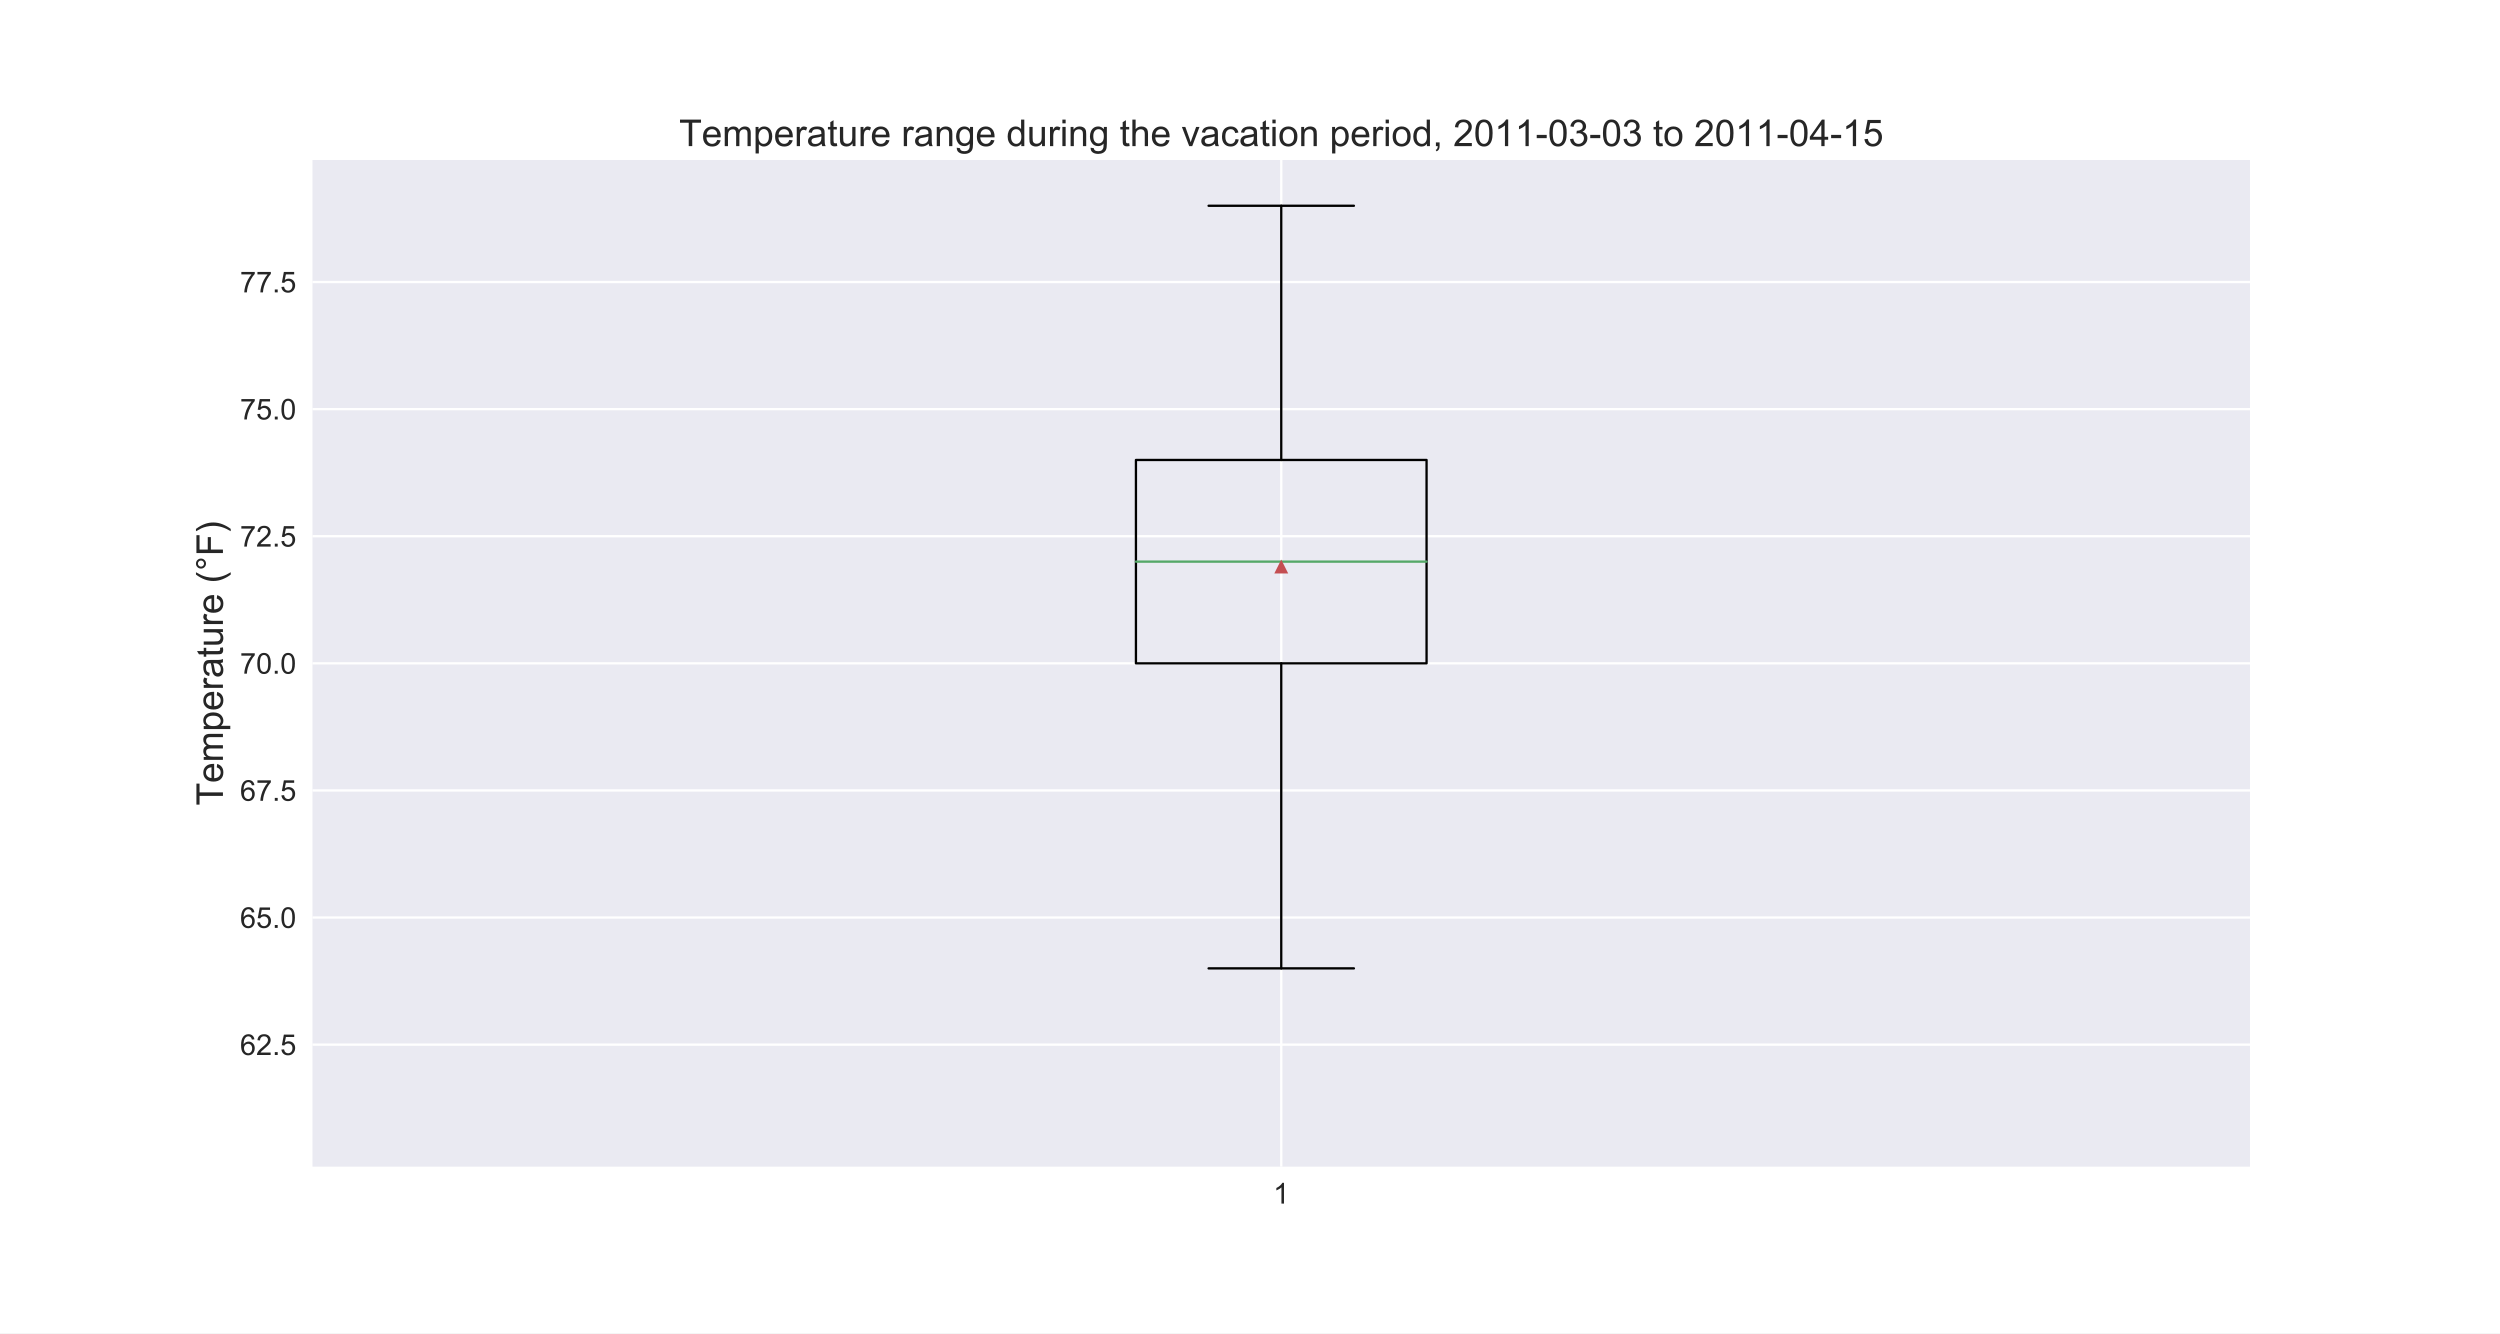
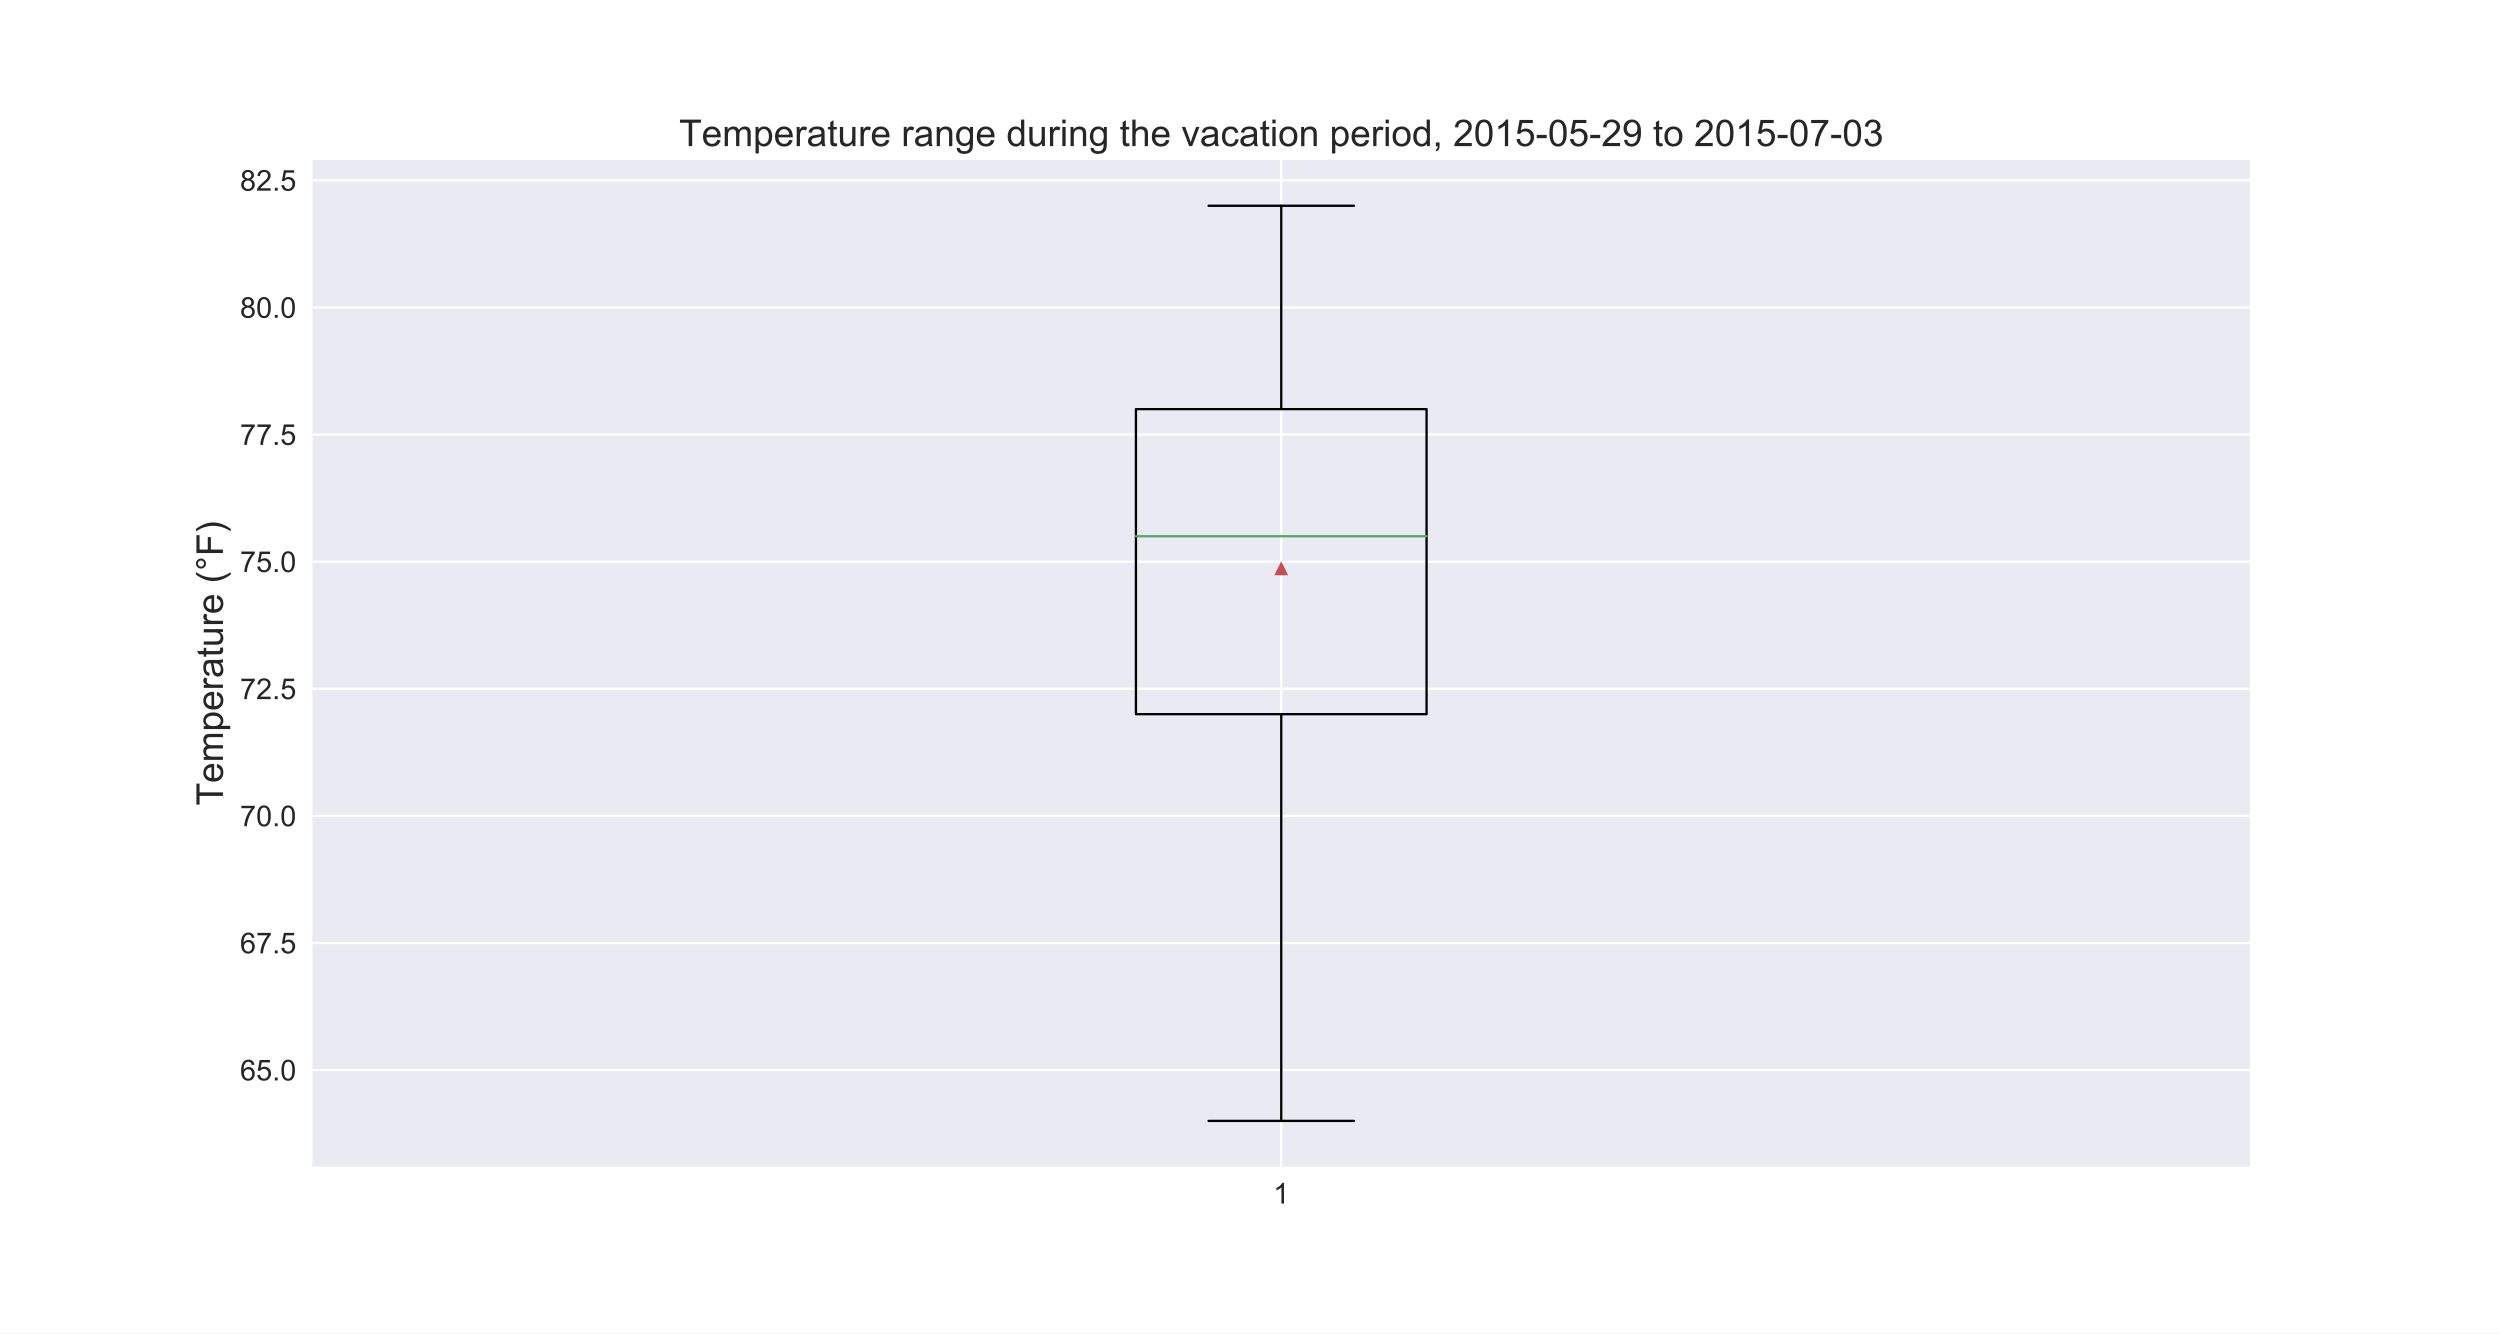
<svg xmlns="http://www.w3.org/2000/svg" xmlns:xlink="http://www.w3.org/1999/xlink" height="576pt" version="1.1" viewBox="0 0 1080 576" width="1080pt">
  <defs>
    <style type="text/css">
*{stroke-linecap:butt;stroke-linejoin:round;}
  </style>
  </defs>
  <g id="figure_1">
    <g id="patch_1">
      <path d="M 0 576  L 1080 576  L 1080 0  L 0 0  z " style="fill:#ffffff;" />
    </g>
    <g id="axes_1">
      <g id="patch_2">
        <path d="M 135 504  L 972 504  L 972 69.12  L 135 69.12  z " style="fill:#eaeaf2;" />
      </g>
      <g id="matplotlib.axis_1">
        <g id="xtick_1">
          <g id="line2d_1">
-             <path clip-path="url(#pdfb5367ada)" d="M 553.5 504  L 553.5 69.12  " style="fill:none;stroke:#ffffff;stroke-linecap:round;" />
+             <path clip-path="url(#p4d76e160f6)" d="M 553.5 504  L 553.5 69.12  " style="fill:none;stroke:#ffffff;stroke-linecap:round;" />
          </g>
          <g id="line2d_2" />
          <g id="text_1">
            <defs>
              <path d="M 37.25 0  L 28.469 0  L 28.469 56  Q 25.297 52.984 20.141 49.953  Q 14.984 46.922 10.891 45.406  L 10.891 53.906  Q 18.266 57.375 23.781 62.297  Q 29.297 67.234 31.594 71.875  L 37.25 71.875  z " id="ArialMT-31" />
            </defs>
            <g style="fill:#262626;" transform="translate(550.0244 519.9473)scale(0.125 -0.125)">
              <use xlink:href="#ArialMT-31" />
            </g>
          </g>
        </g>
      </g>
      <g id="matplotlib.axis_2">
        <g id="ytick_1">
          <g id="line2d_3">
-             <path clip-path="url(#pdfb5367ada)" d="M 135 451.287  L 972 451.287  " style="fill:none;stroke:#ffffff;stroke-linecap:round;" />
+             <path clip-path="url(#p4d76e160f6)" d="M 135 462.269  L 972 462.269  " style="fill:none;stroke:#ffffff;stroke-linecap:round;" />
          </g>
          <g id="line2d_4" />
          <g id="text_2">
            <defs>
              <path d="M 49.75 54.047  L 41.016 53.375  Q 39.844 58.547 37.703 60.891  Q 34.125 64.656 28.906 64.656  Q 24.703 64.656 21.531 62.312  Q 17.391 59.281 14.984 53.469  Q 12.594 47.656 12.5 36.922  Q 15.672 41.75 20.266 44.094  Q 24.859 46.438 29.891 46.438  Q 38.672 46.438 44.844 39.969  Q 51.031 33.5 51.031 23.25  Q 51.031 16.5 48.125 10.719  Q 45.219 4.938 40.141 1.859  Q 35.062 -1.219 28.609 -1.219  Q 17.625 -1.219 10.688 6.859  Q 3.766 14.938 3.766 33.5  Q 3.766 54.25 11.422 63.672  Q 18.109 71.875 29.438 71.875  Q 37.891 71.875 43.281 67.141  Q 48.688 62.406 49.75 54.047  z M 13.875 23.188  Q 13.875 18.656 15.797 14.5  Q 17.719 10.359 21.188 8.172  Q 24.656 6 28.469 6  Q 34.031 6 38.031 10.484  Q 42.047 14.984 42.047 22.703  Q 42.047 30.125 38.078 34.391  Q 34.125 38.672 28.125 38.672  Q 22.172 38.672 18.016 34.391  Q 13.875 30.125 13.875 23.188  z " id="ArialMT-36" />
-               <path d="M 50.344 8.453  L 50.344 0  L 3.031 0  Q 2.938 3.172 4.047 6.109  Q 5.859 10.938 9.828 15.625  Q 13.812 20.312 21.344 26.469  Q 33.016 36.031 37.109 41.625  Q 41.219 47.219 41.219 52.203  Q 41.219 57.422 37.469 61  Q 33.734 64.594 27.734 64.594  Q 21.391 64.594 17.578 60.781  Q 13.766 56.984 13.719 50.25  L 4.688 51.172  Q 5.609 61.281 11.656 66.578  Q 17.719 71.875 27.938 71.875  Q 38.234 71.875 44.234 66.156  Q 50.25 60.453 50.25 52  Q 50.25 47.703 48.484 43.547  Q 46.734 39.406 42.656 34.812  Q 38.578 30.219 29.109 22.219  Q 21.188 15.578 18.938 13.203  Q 16.703 10.844 15.234 8.453  z " id="ArialMT-32" />
+               <path d="M 4.156 18.75  L 13.375 19.531  Q 14.406 12.797 18.141 9.391  Q 21.875 6 27.156 6  Q 33.5 6 37.891 10.781  Q 42.281 15.578 42.281 23.484  Q 42.281 31 38.062 35.344  Q 33.844 39.703 27 39.703  Q 22.75 39.703 19.328 37.766  Q 15.922 35.844 13.969 32.766  L 5.719 33.844  L 12.641 70.609  L 48.25 70.609  L 48.25 62.203  L 19.672 62.203  L 15.828 42.969  Q 22.266 47.469 29.344 47.469  Q 38.719 47.469 45.156 40.969  Q 51.609 34.469 51.609 24.266  Q 51.609 14.547 45.953 7.469  Q 39.062 -1.219 27.156 -1.219  Q 17.391 -1.219 11.203 4.25  Q 5.031 9.719 4.156 18.75  z " id="ArialMT-35" />
              <path d="M 9.078 0  L 9.078 10.016  L 19.094 10.016  L 19.094 0  z " id="ArialMT-2e" />
-               <path d="M 4.156 18.75  L 13.375 19.531  Q 14.406 12.797 18.141 9.391  Q 21.875 6 27.156 6  Q 33.5 6 37.891 10.781  Q 42.281 15.578 42.281 23.484  Q 42.281 31 38.062 35.344  Q 33.844 39.703 27 39.703  Q 22.75 39.703 19.328 37.766  Q 15.922 35.844 13.969 32.766  L 5.719 33.844  L 12.641 70.609  L 48.25 70.609  L 48.25 62.203  L 19.672 62.203  L 15.828 42.969  Q 22.266 47.469 29.344 47.469  Q 38.719 47.469 45.156 40.969  Q 51.609 34.469 51.609 24.266  Q 51.609 14.547 45.953 7.469  Q 39.062 -1.219 27.156 -1.219  Q 17.391 -1.219 11.203 4.25  Q 5.031 9.719 4.156 18.75  z " id="ArialMT-35" />
-             </defs>
-             <g style="fill:#262626;" transform="translate(103.6738 455.7609)scale(0.125 -0.125)">
+               <path d="M 4.156 35.297  Q 4.156 48 6.766 55.734  Q 9.375 63.484 14.516 67.672  Q 19.672 71.875 27.484 71.875  Q 33.25 71.875 37.594 69.547  Q 41.938 67.234 44.766 62.859  Q 47.609 58.5 49.219 52.219  Q 50.828 45.953 50.828 35.297  Q 50.828 22.703 48.234 14.969  Q 45.656 7.234 40.5 3  Q 35.359 -1.219 27.484 -1.219  Q 17.141 -1.219 11.234 6.203  Q 4.156 15.141 4.156 35.297  z M 13.188 35.297  Q 13.188 17.672 17.312 11.828  Q 21.438 6 27.484 6  Q 33.547 6 37.672 11.859  Q 41.797 17.719 41.797 35.297  Q 41.797 52.984 37.672 58.781  Q 33.547 64.594 27.391 64.594  Q 21.344 64.594 17.719 59.469  Q 13.188 52.938 13.188 35.297  z " id="ArialMT-30" />
+             </defs>
+             <g style="fill:#262626;" transform="translate(103.6738 466.7427)scale(0.125 -0.125)">
              <use xlink:href="#ArialMT-36" />
-               <use x="55.615" xlink:href="#ArialMT-32" />
-               <use x="111.23" xlink:href="#ArialMT-2e" />
-               <use x="139.014" xlink:href="#ArialMT-35" />
+               <use x="55.615" xlink:href="#ArialMT-35" />
+               <use x="111.23" xlink:href="#ArialMT-2e" />
+               <use x="139.014" xlink:href="#ArialMT-30" />
            </g>
          </g>
        </g>
        <g id="ytick_2">
          <g id="line2d_5">
-             <path clip-path="url(#pdfb5367ada)" d="M 135 396.378  L 972 396.378  " style="fill:none;stroke:#ffffff;stroke-linecap:round;" />
+             <path clip-path="url(#p4d76e160f6)" d="M 135 407.36  L 972 407.36  " style="fill:none;stroke:#ffffff;stroke-linecap:round;" />
          </g>
          <g id="line2d_6" />
          <g id="text_3">
            <defs>
-               <path d="M 4.156 35.297  Q 4.156 48 6.766 55.734  Q 9.375 63.484 14.516 67.672  Q 19.672 71.875 27.484 71.875  Q 33.25 71.875 37.594 69.547  Q 41.938 67.234 44.766 62.859  Q 47.609 58.5 49.219 52.219  Q 50.828 45.953 50.828 35.297  Q 50.828 22.703 48.234 14.969  Q 45.656 7.234 40.5 3  Q 35.359 -1.219 27.484 -1.219  Q 17.141 -1.219 11.234 6.203  Q 4.156 15.141 4.156 35.297  z M 13.188 35.297  Q 13.188 17.672 17.312 11.828  Q 21.438 6 27.484 6  Q 33.547 6 37.672 11.859  Q 41.797 17.719 41.797 35.297  Q 41.797 52.984 37.672 58.781  Q 33.547 64.594 27.391 64.594  Q 21.344 64.594 17.719 59.469  Q 13.188 52.938 13.188 35.297  z " id="ArialMT-30" />
-             </defs>
-             <g style="fill:#262626;" transform="translate(103.6738 400.8518)scale(0.125 -0.125)">
+               <path d="M 4.734 62.203  L 4.734 70.656  L 51.078 70.656  L 51.078 63.812  Q 44.234 56.547 37.516 44.484  Q 30.812 32.422 27.156 19.672  Q 24.516 10.688 23.781 0  L 14.75 0  Q 14.891 8.453 18.062 20.406  Q 21.234 32.375 27.172 43.484  Q 33.109 54.594 39.797 62.203  z " id="ArialMT-37" />
+             </defs>
+             <g style="fill:#262626;" transform="translate(103.6738 411.8336)scale(0.125 -0.125)">
              <use xlink:href="#ArialMT-36" />
-               <use x="55.615" xlink:href="#ArialMT-35" />
-               <use x="111.23" xlink:href="#ArialMT-2e" />
-               <use x="139.014" xlink:href="#ArialMT-30" />
+               <use x="55.615" xlink:href="#ArialMT-37" />
+               <use x="111.23" xlink:href="#ArialMT-2e" />
+               <use x="139.014" xlink:href="#ArialMT-35" />
            </g>
          </g>
        </g>
        <g id="ytick_3">
          <g id="line2d_7">
-             <path clip-path="url(#pdfb5367ada)" d="M 135 341.469  L 972 341.469  " style="fill:none;stroke:#ffffff;stroke-linecap:round;" />
+             <path clip-path="url(#p4d76e160f6)" d="M 135 352.451  L 972 352.451  " style="fill:none;stroke:#ffffff;stroke-linecap:round;" />
          </g>
          <g id="line2d_8" />
          <g id="text_4">
-             <defs>
-               <path d="M 4.734 62.203  L 4.734 70.656  L 51.078 70.656  L 51.078 63.812  Q 44.234 56.547 37.516 44.484  Q 30.812 32.422 27.156 19.672  Q 24.516 10.688 23.781 0  L 14.75 0  Q 14.891 8.453 18.062 20.406  Q 21.234 32.375 27.172 43.484  Q 33.109 54.594 39.797 62.203  z " id="ArialMT-37" />
-             </defs>
-             <g style="fill:#262626;" transform="translate(103.6738 345.9427)scale(0.125 -0.125)">
-               <use xlink:href="#ArialMT-36" />
-               <use x="55.615" xlink:href="#ArialMT-37" />
-               <use x="111.23" xlink:href="#ArialMT-2e" />
-               <use x="139.014" xlink:href="#ArialMT-35" />
+             <g style="fill:#262626;" transform="translate(103.6738 356.9245)scale(0.125 -0.125)">
+               <use xlink:href="#ArialMT-37" />
+               <use x="55.615" xlink:href="#ArialMT-30" />
+               <use x="111.23" xlink:href="#ArialMT-2e" />
+               <use x="139.014" xlink:href="#ArialMT-30" />
            </g>
          </g>
        </g>
        <g id="ytick_4">
          <g id="line2d_9">
-             <path clip-path="url(#pdfb5367ada)" d="M 135 286.56  L 972 286.56  " style="fill:none;stroke:#ffffff;stroke-linecap:round;" />
+             <path clip-path="url(#p4d76e160f6)" d="M 135 297.542  L 972 297.542  " style="fill:none;stroke:#ffffff;stroke-linecap:round;" />
          </g>
          <g id="line2d_10" />
          <g id="text_5">
-             <g style="fill:#262626;" transform="translate(103.6738 291.0336)scale(0.125 -0.125)">
+             <defs>
+               <path d="M 50.344 8.453  L 50.344 0  L 3.031 0  Q 2.938 3.172 4.047 6.109  Q 5.859 10.938 9.828 15.625  Q 13.812 20.312 21.344 26.469  Q 33.016 36.031 37.109 41.625  Q 41.219 47.219 41.219 52.203  Q 41.219 57.422 37.469 61  Q 33.734 64.594 27.734 64.594  Q 21.391 64.594 17.578 60.781  Q 13.766 56.984 13.719 50.25  L 4.688 51.172  Q 5.609 61.281 11.656 66.578  Q 17.719 71.875 27.938 71.875  Q 38.234 71.875 44.234 66.156  Q 50.25 60.453 50.25 52  Q 50.25 47.703 48.484 43.547  Q 46.734 39.406 42.656 34.812  Q 38.578 30.219 29.109 22.219  Q 21.188 15.578 18.938 13.203  Q 16.703 10.844 15.234 8.453  z " id="ArialMT-32" />
+             </defs>
+             <g style="fill:#262626;" transform="translate(103.6738 302.0155)scale(0.125 -0.125)">
              <use xlink:href="#ArialMT-37" />
-               <use x="55.615" xlink:href="#ArialMT-30" />
-               <use x="111.23" xlink:href="#ArialMT-2e" />
-               <use x="139.014" xlink:href="#ArialMT-30" />
+               <use x="55.615" xlink:href="#ArialMT-32" />
+               <use x="111.23" xlink:href="#ArialMT-2e" />
+               <use x="139.014" xlink:href="#ArialMT-35" />
            </g>
          </g>
        </g>
        <g id="ytick_5">
          <g id="line2d_11">
-             <path clip-path="url(#pdfb5367ada)" d="M 135 231.651  L 972 231.651  " style="fill:none;stroke:#ffffff;stroke-linecap:round;" />
+             <path clip-path="url(#p4d76e160f6)" d="M 135 242.633  L 972 242.633  " style="fill:none;stroke:#ffffff;stroke-linecap:round;" />
          </g>
          <g id="line2d_12" />
          <g id="text_6">
-             <g style="fill:#262626;" transform="translate(103.6738 236.1245)scale(0.125 -0.125)">
+             <g style="fill:#262626;" transform="translate(103.6738 247.1064)scale(0.125 -0.125)">
              <use xlink:href="#ArialMT-37" />
-               <use x="55.615" xlink:href="#ArialMT-32" />
-               <use x="111.23" xlink:href="#ArialMT-2e" />
-               <use x="139.014" xlink:href="#ArialMT-35" />
+               <use x="55.615" xlink:href="#ArialMT-35" />
+               <use x="111.23" xlink:href="#ArialMT-2e" />
+               <use x="139.014" xlink:href="#ArialMT-30" />
            </g>
          </g>
        </g>
        <g id="ytick_6">
          <g id="line2d_13">
-             <path clip-path="url(#pdfb5367ada)" d="M 135 176.742  L 972 176.742  " style="fill:none;stroke:#ffffff;stroke-linecap:round;" />
+             <path clip-path="url(#p4d76e160f6)" d="M 135 187.724  L 972 187.724  " style="fill:none;stroke:#ffffff;stroke-linecap:round;" />
          </g>
          <g id="line2d_14" />
          <g id="text_7">
-             <g style="fill:#262626;" transform="translate(103.6738 181.2155)scale(0.125 -0.125)">
+             <g style="fill:#262626;" transform="translate(103.6738 192.1973)scale(0.125 -0.125)">
              <use xlink:href="#ArialMT-37" />
-               <use x="55.615" xlink:href="#ArialMT-35" />
-               <use x="111.23" xlink:href="#ArialMT-2e" />
-               <use x="139.014" xlink:href="#ArialMT-30" />
+               <use x="55.615" xlink:href="#ArialMT-37" />
+               <use x="111.23" xlink:href="#ArialMT-2e" />
+               <use x="139.014" xlink:href="#ArialMT-35" />
            </g>
          </g>
        </g>
        <g id="ytick_7">
          <g id="line2d_15">
-             <path clip-path="url(#pdfb5367ada)" d="M 135 121.833  L 972 121.833  " style="fill:none;stroke:#ffffff;stroke-linecap:round;" />
+             <path clip-path="url(#p4d76e160f6)" d="M 135 132.815  L 972 132.815  " style="fill:none;stroke:#ffffff;stroke-linecap:round;" />
          </g>
          <g id="line2d_16" />
          <g id="text_8">
-             <g style="fill:#262626;" transform="translate(103.6738 126.3064)scale(0.125 -0.125)">
-               <use xlink:href="#ArialMT-37" />
-               <use x="55.615" xlink:href="#ArialMT-37" />
+             <defs>
+               <path d="M 17.672 38.812  Q 12.203 40.828 9.562 44.531  Q 6.938 48.25 6.938 53.422  Q 6.938 61.234 12.547 66.547  Q 18.172 71.875 27.484 71.875  Q 36.859 71.875 42.578 66.422  Q 48.297 60.984 48.297 53.172  Q 48.297 48.188 45.672 44.5  Q 43.062 40.828 37.75 38.812  Q 44.344 36.672 47.781 31.875  Q 51.219 27.094 51.219 20.453  Q 51.219 11.281 44.719 5.031  Q 38.234 -1.219 27.641 -1.219  Q 17.047 -1.219 10.547 5.047  Q 4.047 11.328 4.047 20.703  Q 4.047 27.688 7.594 32.391  Q 11.141 37.109 17.672 38.812  z M 15.922 53.719  Q 15.922 48.641 19.188 45.406  Q 22.469 42.188 27.688 42.188  Q 32.766 42.188 36.016 45.375  Q 39.266 48.578 39.266 53.219  Q 39.266 58.062 35.906 61.359  Q 32.562 64.656 27.594 64.656  Q 22.562 64.656 19.234 61.422  Q 15.922 58.203 15.922 53.719  z M 13.094 20.656  Q 13.094 16.891 14.875 13.375  Q 16.656 9.859 20.172 7.922  Q 23.688 6 27.734 6  Q 34.031 6 38.125 10.047  Q 42.234 14.109 42.234 20.359  Q 42.234 26.703 38.016 30.859  Q 33.797 35.016 27.438 35.016  Q 21.234 35.016 17.156 30.906  Q 13.094 26.812 13.094 20.656  z " id="ArialMT-38" />
+             </defs>
+             <g style="fill:#262626;" transform="translate(103.6738 137.2882)scale(0.125 -0.125)">
+               <use xlink:href="#ArialMT-38" />
+               <use x="55.615" xlink:href="#ArialMT-30" />
+               <use x="111.23" xlink:href="#ArialMT-2e" />
+               <use x="139.014" xlink:href="#ArialMT-30" />
+             </g>
+           </g>
+         </g>
+         <g id="ytick_8">
+           <g id="line2d_17">
+             <path clip-path="url(#p4d76e160f6)" d="M 135 77.905  L 972 77.905  " style="fill:none;stroke:#ffffff;stroke-linecap:round;" />
+           </g>
+           <g id="line2d_18" />
+           <g id="text_9">
+             <g style="fill:#262626;" transform="translate(103.6738 82.37909)scale(0.125 -0.125)">
+               <use xlink:href="#ArialMT-38" />
+               <use x="55.615" xlink:href="#ArialMT-32" />
              <use x="111.23" xlink:href="#ArialMT-2e" />
              <use x="139.014" xlink:href="#ArialMT-35" />
            </g>
          </g>
        </g>
-         <g id="text_9">
+         <g id="text_10">
          <defs>
            <path d="M 25.922 0  L 25.922 63.141  L 2.344 63.141  L 2.344 71.578  L 59.078 71.578  L 59.078 63.141  L 35.406 63.141  L 35.406 0  z " id="ArialMT-54" />
            <path d="M 42.094 16.703  L 51.172 15.578  Q 49.031 7.625 43.219 3.219  Q 37.406 -1.172 28.375 -1.172  Q 17 -1.172 10.328 5.828  Q 3.656 12.844 3.656 25.484  Q 3.656 38.578 10.391 45.797  Q 17.141 53.031 27.875 53.031  Q 38.281 53.031 44.875 45.953  Q 51.469 38.875 51.469 26.031  Q 51.469 25.25 51.422 23.688  L 12.75 23.688  Q 13.234 15.141 17.578 10.594  Q 21.922 6.062 28.422 6.062  Q 33.25 6.062 36.672 8.594  Q 40.094 11.141 42.094 16.703  z M 13.234 30.906  L 42.188 30.906  Q 41.609 37.453 38.875 40.719  Q 34.672 45.797 27.984 45.797  Q 21.922 45.797 17.797 41.75  Q 13.672 37.703 13.234 30.906  z " id="ArialMT-65" />
            <path d="M 6.594 0  L 6.594 51.859  L 14.453 51.859  L 14.453 44.578  Q 16.891 48.391 20.938 50.703  Q 25 53.031 30.172 53.031  Q 35.938 53.031 39.625 50.641  Q 43.312 48.25 44.828 43.953  Q 50.984 53.031 60.844 53.031  Q 68.562 53.031 72.703 48.75  Q 76.859 44.484 76.859 35.594  L 76.859 0  L 68.109 0  L 68.109 32.672  Q 68.109 37.938 67.25 40.25  Q 66.406 42.578 64.156 43.984  Q 61.922 45.406 58.891 45.406  Q 53.422 45.406 49.797 41.766  Q 46.188 38.141 46.188 30.125  L 46.188 0  L 37.406 0  L 37.406 33.688  Q 37.406 39.547 35.25 42.469  Q 33.109 45.406 28.219 45.406  Q 24.516 45.406 21.359 43.453  Q 18.219 41.5 16.797 37.734  Q 15.375 33.984 15.375 26.906  L 15.375 0  z " id="ArialMT-6d" />
            <path d="M 6.594 -19.875  L 6.594 51.859  L 14.594 51.859  L 14.594 45.125  Q 17.438 49.078 21 51.047  Q 24.562 53.031 29.641 53.031  Q 36.281 53.031 41.359 49.609  Q 46.438 46.188 49.016 39.953  Q 51.609 33.734 51.609 26.312  Q 51.609 18.359 48.75 11.984  Q 45.906 5.609 40.453 2.219  Q 35.016 -1.172 29 -1.172  Q 24.609 -1.172 21.109 0.688  Q 17.625 2.547 15.375 5.375  L 15.375 -19.875  z M 14.547 25.641  Q 14.547 15.625 18.594 10.844  Q 22.656 6.062 28.422 6.062  Q 34.281 6.062 38.453 11.016  Q 42.625 15.969 42.625 26.375  Q 42.625 36.281 38.547 41.203  Q 34.469 46.141 28.812 46.141  Q 23.188 46.141 18.859 40.891  Q 14.547 35.641 14.547 25.641  z " id="ArialMT-70" />
            <path d="M 6.5 0  L 6.5 51.859  L 14.406 51.859  L 14.406 44  Q 17.438 49.516 20 51.266  Q 22.562 53.031 25.641 53.031  Q 30.078 53.031 34.672 50.203  L 31.641 42.047  Q 28.422 43.953 25.203 43.953  Q 22.312 43.953 20.016 42.219  Q 17.719 40.484 16.75 37.406  Q 15.281 32.719 15.281 27.156  L 15.281 0  z " id="ArialMT-72" />
            <path d="M 40.438 6.391  Q 35.547 2.25 31.031 0.531  Q 26.516 -1.172 21.344 -1.172  Q 12.797 -1.172 8.203 3  Q 3.609 7.172 3.609 13.672  Q 3.609 17.484 5.344 20.625  Q 7.078 23.781 9.891 25.688  Q 12.703 27.594 16.219 28.562  Q 18.797 29.25 24.031 29.891  Q 34.672 31.156 39.703 32.906  Q 39.75 34.719 39.75 35.203  Q 39.75 40.578 37.25 42.781  Q 33.891 45.75 27.25 45.75  Q 21.047 45.75 18.094 43.578  Q 15.141 41.406 13.719 35.891  L 5.125 37.062  Q 6.297 42.578 8.984 45.969  Q 11.672 49.359 16.75 51.188  Q 21.828 53.031 28.516 53.031  Q 35.156 53.031 39.297 51.469  Q 43.453 49.906 45.406 47.531  Q 47.359 45.172 48.141 41.547  Q 48.578 39.312 48.578 33.453  L 48.578 21.734  Q 48.578 9.469 49.141 6.219  Q 49.703 2.984 51.375 0  L 42.188 0  Q 40.828 2.734 40.438 6.391  z M 39.703 26.031  Q 34.906 24.078 25.344 22.703  Q 19.922 21.922 17.672 20.938  Q 15.438 19.969 14.203 18.094  Q 12.984 16.219 12.984 13.922  Q 12.984 10.406 15.641 8.062  Q 18.312 5.719 23.438 5.719  Q 28.516 5.719 32.469 7.938  Q 36.422 10.156 38.281 14.016  Q 39.703 17 39.703 22.797  z " id="ArialMT-61" />
            <path d="M 25.781 7.859  L 27.047 0.094  Q 23.344 -0.688 20.406 -0.688  Q 15.625 -0.688 12.984 0.828  Q 10.359 2.344 9.281 4.812  Q 8.203 7.281 8.203 15.188  L 8.203 45.016  L 1.766 45.016  L 1.766 51.859  L 8.203 51.859  L 8.203 64.703  L 16.938 69.969  L 16.938 51.859  L 25.781 51.859  L 25.781 45.016  L 16.938 45.016  L 16.938 14.703  Q 16.938 10.938 17.406 9.859  Q 17.875 8.797 18.922 8.156  Q 19.969 7.516 21.922 7.516  Q 23.391 7.516 25.781 7.859  z " id="ArialMT-74" />
            <path d="M 40.578 0  L 40.578 7.625  Q 34.516 -1.172 24.125 -1.172  Q 19.531 -1.172 15.547 0.578  Q 11.578 2.344 9.641 5  Q 7.719 7.672 6.938 11.531  Q 6.391 14.109 6.391 19.734  L 6.391 51.859  L 15.188 51.859  L 15.188 23.094  Q 15.188 16.219 15.719 13.812  Q 16.547 10.359 19.234 8.375  Q 21.922 6.391 25.875 6.391  Q 29.828 6.391 33.297 8.422  Q 36.766 10.453 38.203 13.938  Q 39.656 17.438 39.656 24.078  L 39.656 51.859  L 48.438 51.859  L 48.438 0  z " id="ArialMT-75" />
            <path id="ArialMT-20" />
            <path d="M 23.391 -21.047  Q 16.109 -11.859 11.078 0.438  Q 6.062 12.75 6.062 25.922  Q 6.062 37.547 9.812 48.188  Q 14.203 60.547 23.391 72.797  L 29.688 72.797  Q 23.781 62.641 21.875 58.297  Q 18.891 51.562 17.188 44.234  Q 15.094 35.109 15.094 25.875  Q 15.094 2.391 29.688 -21.047  z " id="ArialMT-28" />
            <path d="M 6.25 59.281  Q 6.25 64.891 10.219 68.844  Q 14.203 72.797 19.781 72.797  Q 25.438 72.797 29.391 68.844  Q 33.344 64.891 33.344 59.281  Q 33.344 53.656 29.359 49.672  Q 25.391 45.703 19.781 45.703  Q 14.203 45.703 10.219 49.656  Q 6.25 53.609 6.25 59.281  z M 11.578 59.281  Q 11.578 55.859 13.984 53.438  Q 16.406 51.031 19.828 51.031  Q 23.188 51.031 25.609 53.438  Q 28.031 55.859 28.031 59.281  Q 28.031 62.703 25.609 65.109  Q 23.188 67.531 19.828 67.531  Q 16.406 67.531 13.984 65.109  Q 11.578 62.703 11.578 59.281  z " id="ArialMT-b0" />
            <path d="M 8.203 0  L 8.203 71.578  L 56.5 71.578  L 56.5 63.141  L 17.672 63.141  L 17.672 40.969  L 51.266 40.969  L 51.266 32.516  L 17.672 32.516  L 17.672 0  z " id="ArialMT-46" />
            <path d="M 12.359 -21.047  L 6.062 -21.047  Q 20.656 2.391 20.656 25.875  Q 20.656 35.062 18.562 44.094  Q 16.891 51.422 13.922 58.156  Q 12.016 62.547 6.062 72.797  L 12.359 72.797  Q 21.531 60.547 25.922 48.188  Q 29.688 37.547 29.688 25.922  Q 29.688 12.75 24.625 0.438  Q 19.578 -11.859 12.359 -21.047  z " id="ArialMT-29" />
          </defs>
          <g style="fill:#262626;" transform="translate(96.30633 347.9737)rotate(-90)scale(0.16 -0.16)">
            <use xlink:href="#ArialMT-54" />
            <use x="60.912" xlink:href="#ArialMT-65" />
            <use x="116.527" xlink:href="#ArialMT-6d" />
            <use x="199.828" xlink:href="#ArialMT-70" />
            <use x="255.443" xlink:href="#ArialMT-65" />
            <use x="311.059" xlink:href="#ArialMT-72" />
            <use x="344.359" xlink:href="#ArialMT-61" />
            <use x="399.975" xlink:href="#ArialMT-74" />
            <use x="427.758" xlink:href="#ArialMT-75" />
            <use x="483.373" xlink:href="#ArialMT-72" />
            <use x="516.674" xlink:href="#ArialMT-65" />
            <use x="572.289" xlink:href="#ArialMT-20" />
            <use x="600.072" xlink:href="#ArialMT-28" />
            <use x="633.373" xlink:href="#ArialMT-b0" />
            <use x="673.363" xlink:href="#ArialMT-46" />
            <use x="734.447" xlink:href="#ArialMT-29" />
          </g>
        </g>
      </g>
-       <g id="line2d_17">
-         <path clip-path="url(#pdfb5367ada)" d="M 490.725 286.56  L 616.275 286.56  L 616.275 198.705  L 490.725 198.705  L 490.725 286.56  " style="fill:none;stroke:#000000;stroke-linecap:round;" />
-       </g>
-       <g id="line2d_18">
-         <path clip-path="url(#pdfb5367ada)" d="M 553.5 286.56  L 553.5 418.342  " style="fill:none;stroke:#000000;stroke-linecap:round;" />
-       </g>
      <g id="line2d_19">
-         <path clip-path="url(#pdfb5367ada)" d="M 553.5 198.705  L 553.5 88.887  " style="fill:none;stroke:#000000;stroke-linecap:round;" />
+         <path clip-path="url(#p4d76e160f6)" d="M 490.725 308.524  L 616.275 308.524  L 616.275 176.742  L 490.725 176.742  L 490.725 308.524  " style="fill:none;stroke:#000000;stroke-linecap:round;" />
      </g>
      <g id="line2d_20">
-         <path clip-path="url(#pdfb5367ada)" d="M 522.112 418.342  L 584.888 418.342  " style="fill:none;stroke:#000000;stroke-linecap:round;" />
+         <path clip-path="url(#p4d76e160f6)" d="M 553.5 308.524  L 553.5 484.233  " style="fill:none;stroke:#000000;stroke-linecap:round;" />
      </g>
      <g id="line2d_21">
-         <path clip-path="url(#pdfb5367ada)" d="M 522.112 88.887  L 584.888 88.887  " style="fill:none;stroke:#000000;stroke-linecap:round;" />
+         <path clip-path="url(#p4d76e160f6)" d="M 553.5 176.742  L 553.5 88.887  " style="fill:none;stroke:#000000;stroke-linecap:round;" />
      </g>
      <g id="line2d_22">
+         <path clip-path="url(#p4d76e160f6)" d="M 522.112 484.233  L 584.888 484.233  " style="fill:none;stroke:#000000;stroke-linecap:round;" />
+       </g>
+       <g id="line2d_23">
+         <path clip-path="url(#p4d76e160f6)" d="M 522.112 88.887  L 584.888 88.887  " style="fill:none;stroke:#000000;stroke-linecap:round;" />
+       </g>
+       <g id="line2d_24" />
+       <g id="line2d_25">
+         <path clip-path="url(#p4d76e160f6)" d="M 490.725 231.651  L 616.275 231.651  " style="fill:none;stroke:#55a868;stroke-linecap:round;" />
+       </g>
+       <g id="line2d_26">
+         <path clip-path="url(#p4d76e160f6)" d="M 553.5 245.518  " style="fill:none;stroke:#c44e52;stroke-dasharray:3.7,1.6;stroke-dashoffset:0;" />
        <defs>
-           <path d="M 0 3  C 0.796 3 1.559 2.684 2.121 2.121  C 2.684 1.559 3 0.796 3 0  C 3 -0.796 2.684 -1.559 2.121 -2.121  C 1.559 -2.684 0.796 -3 0 -3  C -0.796 -3 -1.559 -2.684 -2.121 -2.121  C -2.684 -1.559 -3 -0.796 -3 0  C -3 0.796 -2.684 1.559 -2.121 2.121  C -1.559 2.684 -0.796 3 0 3  z " id="m9744fe7919" />
+           <path d="M 0 -3  L -3 3  L 3 3  z " id="m8cdeb7b6d3" />
        </defs>
-         <g clip-path="url(#pdfb5367ada)">
-           <use style="fill-opacity:0;" x="553.5" xlink:href="#m9744fe7919" y="440.305" />
-           <use style="fill-opacity:0;" x="553.5" xlink:href="#m9744fe7919" y="484.233" />
-         </g>
-       </g>
-       <g id="line2d_23">
-         <path clip-path="url(#pdfb5367ada)" d="M 490.725 242.633  L 616.275 242.633  " style="fill:none;stroke:#55a868;stroke-linecap:round;" />
-       </g>
-       <g id="line2d_24">
-         <path clip-path="url(#pdfb5367ada)" d="M 553.5 244.737  " style="fill:none;stroke:#c44e52;stroke-dasharray:3.7,1.6;stroke-dashoffset:0;" />
-         <defs>
-           <path d="M 0 -3  L -3 3  L 3 3  z " id="mfbd39180d7" />
-         </defs>
-         <g clip-path="url(#pdfb5367ada)">
-           <use style="fill:#c44e52;" x="553.5" xlink:href="#mfbd39180d7" y="244.737" />
+         <g clip-path="url(#p4d76e160f6)">
+           <use style="fill:#c44e52;" x="553.5" xlink:href="#m8cdeb7b6d3" y="245.518" />
        </g>
      </g>
      <g id="patch_3">
        <path d="M 135 504  L 135 69.12  " style="fill:none;" />
      </g>
      <g id="patch_4">
        <path d="M 972 504  L 972 69.12  " style="fill:none;" />
      </g>
      <g id="patch_5">
        <path d="M 135 504  L 972 504  " style="fill:none;" />
      </g>
      <g id="patch_6">
        <path d="M 135 69.12  L 972 69.12  " style="fill:none;" />
      </g>
-       <g id="text_10">
+       <g id="text_11">
        <defs>
          <path d="M 6.594 0  L 6.594 51.859  L 14.5 51.859  L 14.5 44.484  Q 20.219 53.031 31 53.031  Q 35.688 53.031 39.625 51.344  Q 43.562 49.656 45.516 46.922  Q 47.469 44.188 48.25 40.438  Q 48.734 37.984 48.734 31.891  L 48.734 0  L 39.938 0  L 39.938 31.547  Q 39.938 36.922 38.906 39.578  Q 37.891 42.234 35.281 43.812  Q 32.672 45.406 29.156 45.406  Q 23.531 45.406 19.453 41.844  Q 15.375 38.281 15.375 28.328  L 15.375 0  z " id="ArialMT-6e" />
          <path d="M 4.984 -4.297  L 13.531 -5.562  Q 14.062 -9.516 16.5 -11.328  Q 19.781 -13.766 25.438 -13.766  Q 31.547 -13.766 34.859 -11.328  Q 38.188 -8.891 39.359 -4.5  Q 40.047 -1.812 39.984 6.781  Q 34.234 0 25.641 0  Q 14.938 0 9.078 7.719  Q 3.219 15.438 3.219 26.219  Q 3.219 33.641 5.906 39.906  Q 8.594 46.188 13.688 49.609  Q 18.797 53.031 25.688 53.031  Q 34.859 53.031 40.828 45.609  L 40.828 51.859  L 48.922 51.859  L 48.922 7.031  Q 48.922 -5.078 46.453 -10.125  Q 44 -15.188 38.641 -18.109  Q 33.297 -21.047 25.484 -21.047  Q 16.219 -21.047 10.5 -16.875  Q 4.781 -12.703 4.984 -4.297  z M 12.25 26.859  Q 12.25 16.656 16.297 11.969  Q 20.359 7.281 26.469 7.281  Q 32.516 7.281 36.609 11.938  Q 40.719 16.609 40.719 26.562  Q 40.719 36.078 36.5 40.906  Q 32.281 45.75 26.312 45.75  Q 20.453 45.75 16.344 40.984  Q 12.25 36.234 12.25 26.859  z " id="ArialMT-67" />
          <path d="M 40.234 0  L 40.234 6.547  Q 35.297 -1.172 25.734 -1.172  Q 19.531 -1.172 14.328 2.25  Q 9.125 5.672 6.266 11.797  Q 3.422 17.922 3.422 25.875  Q 3.422 33.641 6 39.969  Q 8.594 46.297 13.766 49.656  Q 18.953 53.031 25.344 53.031  Q 30.031 53.031 33.688 51.047  Q 37.359 49.078 39.656 45.906  L 39.656 71.578  L 48.391 71.578  L 48.391 0  z M 12.453 25.875  Q 12.453 15.922 16.641 10.984  Q 20.844 6.062 26.562 6.062  Q 32.328 6.062 36.344 10.766  Q 40.375 15.484 40.375 25.141  Q 40.375 35.797 36.266 40.766  Q 32.172 45.75 26.172 45.75  Q 20.312 45.75 16.375 40.969  Q 12.453 36.188 12.453 25.875  z " id="ArialMT-64" />
          <path d="M 6.641 61.469  L 6.641 71.578  L 15.438 71.578  L 15.438 61.469  z M 6.641 0  L 6.641 51.859  L 15.438 51.859  L 15.438 0  z " id="ArialMT-69" />
          <path d="M 6.594 0  L 6.594 71.578  L 15.375 71.578  L 15.375 45.906  Q 21.531 53.031 30.906 53.031  Q 36.672 53.031 40.922 50.75  Q 45.172 48.484 47 44.484  Q 48.828 40.484 48.828 32.859  L 48.828 0  L 40.047 0  L 40.047 32.859  Q 40.047 39.453 37.188 42.453  Q 34.328 45.453 29.109 45.453  Q 25.203 45.453 21.75 43.422  Q 18.312 41.406 16.844 37.938  Q 15.375 34.469 15.375 28.375  L 15.375 0  z " id="ArialMT-68" />
          <path d="M 21 0  L 1.266 51.859  L 10.547 51.859  L 21.688 20.797  Q 23.484 15.766 25 10.359  Q 26.172 14.453 28.266 20.219  L 39.797 51.859  L 48.828 51.859  L 29.203 0  z " id="ArialMT-76" />
          <path d="M 40.438 19  L 49.078 17.875  Q 47.656 8.938 41.812 3.875  Q 35.984 -1.172 27.484 -1.172  Q 16.844 -1.172 10.375 5.781  Q 3.906 12.75 3.906 25.734  Q 3.906 34.125 6.688 40.422  Q 9.469 46.734 15.156 49.875  Q 20.844 53.031 27.547 53.031  Q 35.984 53.031 41.359 48.75  Q 46.734 44.484 48.25 36.625  L 39.703 35.297  Q 38.484 40.531 35.375 43.156  Q 32.281 45.797 27.875 45.797  Q 21.234 45.797 17.078 41.031  Q 12.938 36.281 12.938 25.984  Q 12.938 15.531 16.938 10.797  Q 20.953 6.062 27.391 6.062  Q 32.562 6.062 36.031 9.234  Q 39.5 12.406 40.438 19  z " id="ArialMT-63" />
          <path d="M 3.328 25.922  Q 3.328 40.328 11.328 47.266  Q 18.016 53.031 27.641 53.031  Q 38.328 53.031 45.109 46.016  Q 51.906 39.016 51.906 26.656  Q 51.906 16.656 48.906 10.906  Q 45.906 5.172 40.156 2  Q 34.422 -1.172 27.641 -1.172  Q 16.75 -1.172 10.031 5.812  Q 3.328 12.797 3.328 25.922  z M 12.359 25.922  Q 12.359 15.969 16.703 11.016  Q 21.047 6.062 27.641 6.062  Q 34.188 6.062 38.531 11.031  Q 42.875 16.016 42.875 26.219  Q 42.875 35.844 38.5 40.797  Q 34.125 45.75 27.641 45.75  Q 21.047 45.75 16.703 40.812  Q 12.359 35.891 12.359 25.922  z " id="ArialMT-6f" />
          <path d="M 8.891 0  L 8.891 10.016  L 18.891 10.016  L 18.891 0  Q 18.891 -5.516 16.938 -8.906  Q 14.984 -12.312 10.75 -14.156  L 8.297 -10.406  Q 11.078 -9.188 12.391 -6.812  Q 13.719 -4.438 13.875 0  z " id="ArialMT-2c" />
          <path d="M 3.172 21.484  L 3.172 30.328  L 30.172 30.328  L 30.172 21.484  z " id="ArialMT-2d" />
+           <path d="M 5.469 16.547  L 13.922 17.328  Q 14.984 11.375 18.016 8.688  Q 21.047 6 25.781 6  Q 29.828 6 32.875 7.859  Q 35.938 9.719 37.891 12.812  Q 39.844 15.922 41.156 21.188  Q 42.484 26.469 42.484 31.938  Q 42.484 32.516 42.438 33.688  Q 39.797 29.5 35.234 26.875  Q 30.672 24.266 25.344 24.266  Q 16.453 24.266 10.297 30.703  Q 4.156 37.156 4.156 47.703  Q 4.156 58.594 10.578 65.234  Q 17 71.875 26.656 71.875  Q 33.641 71.875 39.422 68.109  Q 45.219 64.359 48.219 57.391  Q 51.219 50.438 51.219 37.25  Q 51.219 23.531 48.234 15.406  Q 45.266 7.281 39.375 3.031  Q 33.5 -1.219 25.594 -1.219  Q 17.188 -1.219 11.859 3.438  Q 6.547 8.109 5.469 16.547  z M 41.453 48.141  Q 41.453 55.719 37.422 60.156  Q 33.406 64.594 27.734 64.594  Q 21.875 64.594 17.531 59.812  Q 13.188 55.031 13.188 47.406  Q 13.188 40.578 17.312 36.297  Q 21.438 32.031 27.484 32.031  Q 33.594 32.031 37.516 36.297  Q 41.453 40.578 41.453 48.141  z " id="ArialMT-39" />
          <path d="M 4.203 18.891  L 12.984 20.062  Q 14.5 12.594 18.141 9.297  Q 21.781 6 27 6  Q 33.203 6 37.469 10.297  Q 41.75 14.594 41.75 20.953  Q 41.75 27 37.797 30.922  Q 33.844 34.859 27.734 34.859  Q 25.25 34.859 21.531 33.891  L 22.516 41.609  Q 23.391 41.5 23.922 41.5  Q 29.547 41.5 34.031 44.422  Q 38.531 47.359 38.531 53.469  Q 38.531 58.297 35.25 61.469  Q 31.984 64.656 26.812 64.656  Q 21.688 64.656 18.266 61.422  Q 14.844 58.203 13.875 51.766  L 5.078 53.328  Q 6.688 62.156 12.391 67.016  Q 18.109 71.875 26.609 71.875  Q 32.469 71.875 37.391 69.359  Q 42.328 66.844 44.938 62.5  Q 47.562 58.156 47.562 53.266  Q 47.562 48.641 45.062 44.828  Q 42.578 41.016 37.703 38.766  Q 44.047 37.312 47.562 32.688  Q 51.078 28.078 51.078 21.141  Q 51.078 11.766 44.234 5.25  Q 37.406 -1.266 26.953 -1.266  Q 17.531 -1.266 11.297 4.344  Q 5.078 9.969 4.203 18.891  z " id="ArialMT-33" />
-           <path d="M 32.328 0  L 32.328 17.141  L 1.266 17.141  L 1.266 25.203  L 33.938 71.578  L 41.109 71.578  L 41.109 25.203  L 50.781 25.203  L 50.781 17.141  L 41.109 17.141  L 41.109 0  z M 32.328 25.203  L 32.328 57.469  L 9.906 25.203  z " id="ArialMT-34" />
        </defs>
-         <g style="fill:#262626;" transform="translate(293.3838 63.12)scale(0.16 -0.16)">
+         <g style="fill:#262626;" transform="translate(293.3662 63.12)scale(0.16 -0.16)">
          <use xlink:href="#ArialMT-54" />
          <use x="60.912" xlink:href="#ArialMT-65" />
          <use x="116.527" xlink:href="#ArialMT-6d" />
          <use x="199.828" xlink:href="#ArialMT-70" />
          <use x="255.443" xlink:href="#ArialMT-65" />
          <use x="311.059" xlink:href="#ArialMT-72" />
          <use x="344.359" xlink:href="#ArialMT-61" />
          <use x="399.975" xlink:href="#ArialMT-74" />
          <use x="427.758" xlink:href="#ArialMT-75" />
          <use x="483.373" xlink:href="#ArialMT-72" />
          <use x="516.674" xlink:href="#ArialMT-65" />
          <use x="572.289" xlink:href="#ArialMT-20" />
          <use x="600.072" xlink:href="#ArialMT-72" />
          <use x="633.373" xlink:href="#ArialMT-61" />
          <use x="688.988" xlink:href="#ArialMT-6e" />
          <use x="744.604" xlink:href="#ArialMT-67" />
          <use x="800.219" xlink:href="#ArialMT-65" />
          <use x="855.834" xlink:href="#ArialMT-20" />
          <use x="883.617" xlink:href="#ArialMT-64" />
          <use x="939.232" xlink:href="#ArialMT-75" />
          <use x="994.848" xlink:href="#ArialMT-72" />
          <use x="1028.148" xlink:href="#ArialMT-69" />
          <use x="1050.365" xlink:href="#ArialMT-6e" />
          <use x="1105.98" xlink:href="#ArialMT-67" />
          <use x="1161.596" xlink:href="#ArialMT-20" />
          <use x="1189.379" xlink:href="#ArialMT-74" />
          <use x="1217.162" xlink:href="#ArialMT-68" />
          <use x="1272.777" xlink:href="#ArialMT-65" />
          <use x="1328.393" xlink:href="#ArialMT-20" />
          <use x="1356.176" xlink:href="#ArialMT-76" />
          <use x="1406.176" xlink:href="#ArialMT-61" />
          <use x="1461.791" xlink:href="#ArialMT-63" />
          <use x="1511.791" xlink:href="#ArialMT-61" />
          <use x="1567.406" xlink:href="#ArialMT-74" />
          <use x="1595.189" xlink:href="#ArialMT-69" />
          <use x="1617.406" xlink:href="#ArialMT-6f" />
          <use x="1673.021" xlink:href="#ArialMT-6e" />
          <use x="1728.637" xlink:href="#ArialMT-20" />
          <use x="1756.42" xlink:href="#ArialMT-70" />
          <use x="1812.035" xlink:href="#ArialMT-65" />
          <use x="1867.65" xlink:href="#ArialMT-72" />
          <use x="1900.951" xlink:href="#ArialMT-69" />
          <use x="1923.168" xlink:href="#ArialMT-6f" />
          <use x="1978.783" xlink:href="#ArialMT-64" />
          <use x="2034.398" xlink:href="#ArialMT-2c" />
          <use x="2062.182" xlink:href="#ArialMT-20" />
          <use x="2089.965" xlink:href="#ArialMT-32" />
          <use x="2145.58" xlink:href="#ArialMT-30" />
          <use x="2201.195" xlink:href="#ArialMT-31" />
-           <use x="2256.701" xlink:href="#ArialMT-31" />
-           <use x="2312.316" xlink:href="#ArialMT-2d" />
-           <use x="2345.617" xlink:href="#ArialMT-30" />
-           <use x="2401.232" xlink:href="#ArialMT-33" />
-           <use x="2456.848" xlink:href="#ArialMT-2d" />
-           <use x="2490.148" xlink:href="#ArialMT-30" />
-           <use x="2545.764" xlink:href="#ArialMT-33" />
-           <use x="2601.379" xlink:href="#ArialMT-20" />
-           <use x="2629.162" xlink:href="#ArialMT-74" />
-           <use x="2656.945" xlink:href="#ArialMT-6f" />
-           <use x="2712.561" xlink:href="#ArialMT-20" />
-           <use x="2740.344" xlink:href="#ArialMT-32" />
-           <use x="2795.959" xlink:href="#ArialMT-30" />
-           <use x="2851.574" xlink:href="#ArialMT-31" />
-           <use x="2907.08" xlink:href="#ArialMT-31" />
-           <use x="2962.695" xlink:href="#ArialMT-2d" />
-           <use x="2995.996" xlink:href="#ArialMT-30" />
-           <use x="3051.611" xlink:href="#ArialMT-34" />
-           <use x="3107.227" xlink:href="#ArialMT-2d" />
-           <use x="3140.527" xlink:href="#ArialMT-31" />
-           <use x="3196.143" xlink:href="#ArialMT-35" />
+           <use x="2256.811" xlink:href="#ArialMT-35" />
+           <use x="2312.426" xlink:href="#ArialMT-2d" />
+           <use x="2345.727" xlink:href="#ArialMT-30" />
+           <use x="2401.342" xlink:href="#ArialMT-35" />
+           <use x="2456.957" xlink:href="#ArialMT-2d" />
+           <use x="2490.258" xlink:href="#ArialMT-32" />
+           <use x="2545.873" xlink:href="#ArialMT-39" />
+           <use x="2601.488" xlink:href="#ArialMT-20" />
+           <use x="2629.271" xlink:href="#ArialMT-74" />
+           <use x="2657.055" xlink:href="#ArialMT-6f" />
+           <use x="2712.67" xlink:href="#ArialMT-20" />
+           <use x="2740.453" xlink:href="#ArialMT-32" />
+           <use x="2796.068" xlink:href="#ArialMT-30" />
+           <use x="2851.684" xlink:href="#ArialMT-31" />
+           <use x="2907.299" xlink:href="#ArialMT-35" />
+           <use x="2962.914" xlink:href="#ArialMT-2d" />
+           <use x="2996.215" xlink:href="#ArialMT-30" />
+           <use x="3051.83" xlink:href="#ArialMT-37" />
+           <use x="3107.445" xlink:href="#ArialMT-2d" />
+           <use x="3140.746" xlink:href="#ArialMT-30" />
+           <use x="3196.361" xlink:href="#ArialMT-33" />
        </g>
      </g>
    </g>
  </g>
  <defs>
-     <clipPath id="pdfb5367ada">
+     <clipPath id="p4d76e160f6">
      <rect height="434.88" width="837" x="135" y="69.12" />
    </clipPath>
  </defs>
</svg>
